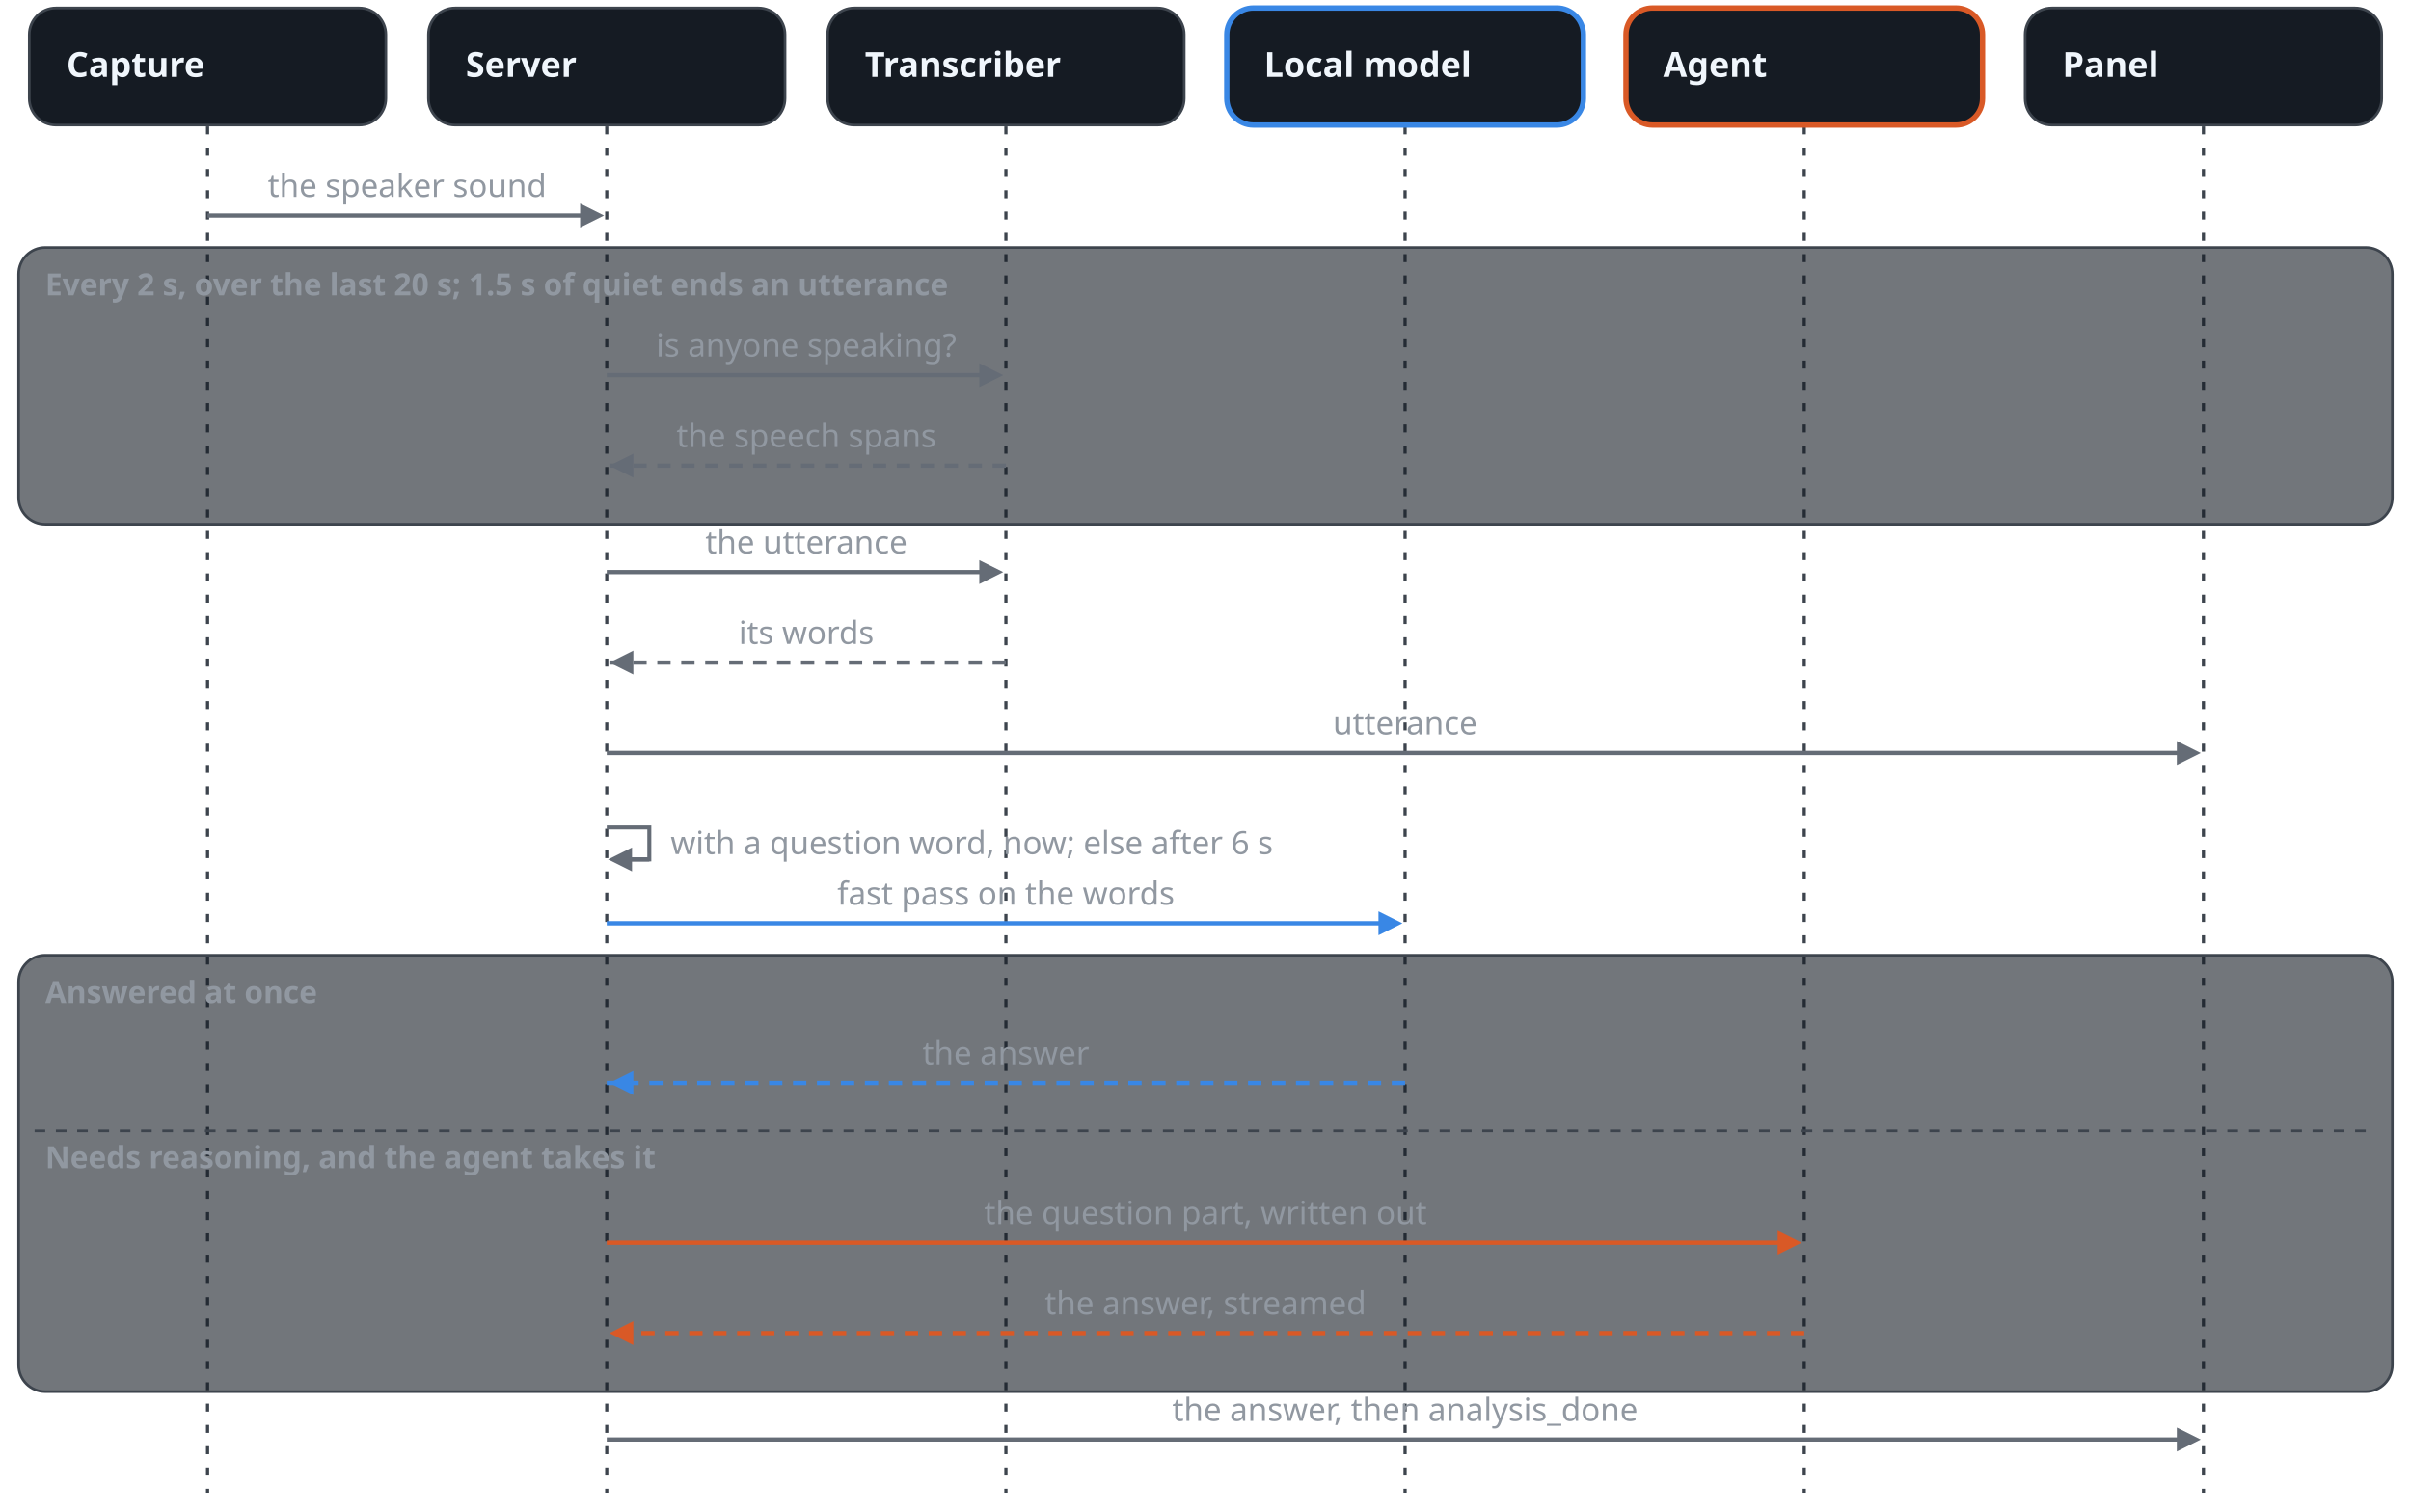
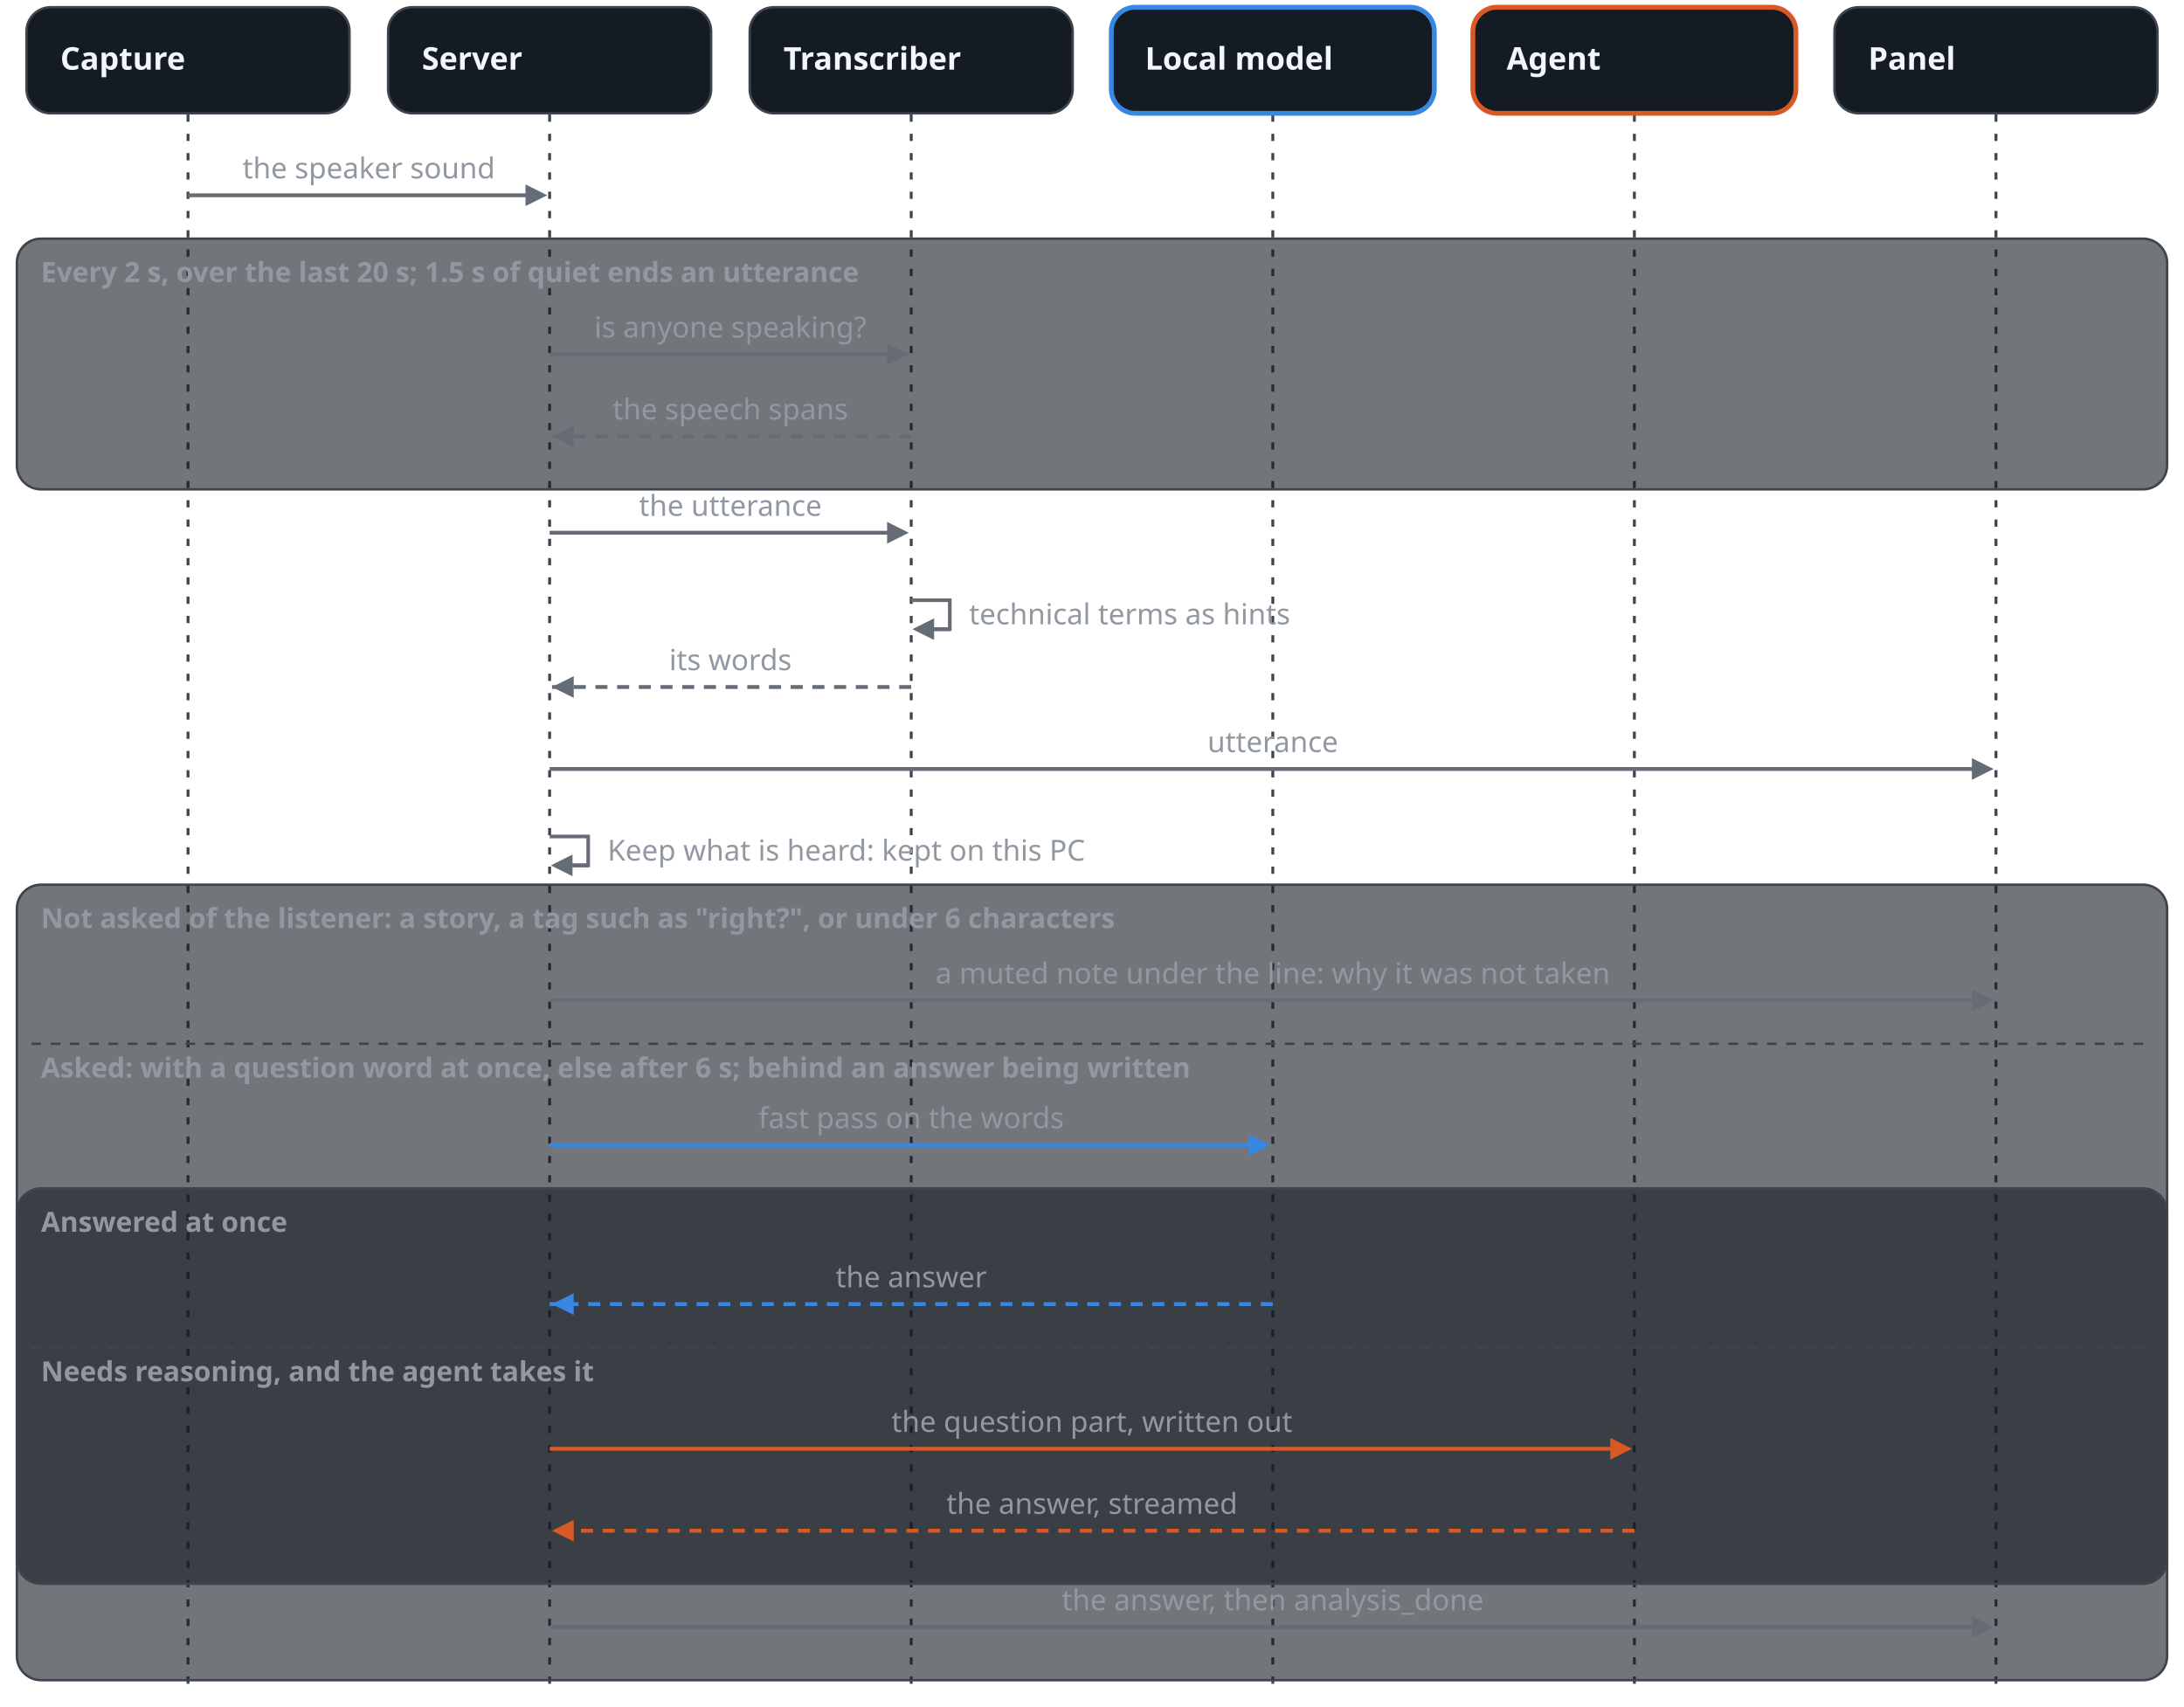
- <svg xmlns="http://www.w3.org/2000/svg" viewBox="-3 -3 906 568" width="906" height="568" font-family="-apple-system, BlinkMacSystemFont, 'Segoe UI', 'Noto Sans', Helvetica, Arial, sans-serif" role="img" aria-label="A spoken problem: the capture program sends the speaker sound; every two seconds the server finds speech in it, and once a speaker pauses the transcriber writes the utterance down; a question word sends it to be solved at once, otherwise after six seconds of quiet; the local model's fast pass answers, or the agent gets the question written out; the answer reaches the panel">
-   <path d="M825,44.5 V558" stroke="#3d444d" stroke-width="1.2" stroke-dasharray="3 5" />
-   <path d="M675,44.5 V558" stroke="#3d444d" stroke-width="1.2" stroke-dasharray="3 5" />
-   <path d="M525,44.5 V558" stroke="#3d444d" stroke-width="1.2" stroke-dasharray="3 5" />
-   <path d="M375,44.5 V558" stroke="#3d444d" stroke-width="1.2" stroke-dasharray="3 5" />
-   <path d="M225,44.5 V558" stroke="#3d444d" stroke-width="1.2" stroke-dasharray="3 5" />
-   <path d="M75,44.5 V558" stroke="#3d444d" stroke-width="1.2" stroke-dasharray="3 5" />
-   <rect x="4" y="356" width="892" height="164" rx="10" fill="#151b23" fill-opacity="0.6" stroke="#3d444d" stroke-width="1" />
-   <rect x="4" y="90" width="892" height="104" rx="10" fill="#151b23" fill-opacity="0.6" stroke="#3d444d" stroke-width="1" />
+ <svg xmlns="http://www.w3.org/2000/svg" viewBox="-3 -3 906 708" width="906" height="708" font-family="-apple-system, BlinkMacSystemFont, 'Segoe UI', 'Noto Sans', Helvetica, Arial, sans-serif" role="img" aria-label="A spoken problem: the capture program sends the speaker sound; every two seconds the server finds speech in it, and once a speaker pauses the transcriber writes the utterance down, with technical terms as hints, and the line can be kept on this PC; speech that asks the listener nothing, such as a story or a tag question, gets a note under its line; a question is solved at once with a question word, otherwise after six seconds, and waits behind an answer being written; the local model's fast pass answers, or the agent gets the question written out; the answer reaches the panel">
+   <path d="M825,44.5 V698" stroke="#3d444d" stroke-width="1.2" stroke-dasharray="3 5" />
+   <path d="M675,44.5 V698" stroke="#3d444d" stroke-width="1.2" stroke-dasharray="3 5" />
+   <path d="M525,44.5 V698" stroke="#3d444d" stroke-width="1.2" stroke-dasharray="3 5" />
+   <path d="M375,44.5 V698" stroke="#3d444d" stroke-width="1.2" stroke-dasharray="3 5" />
+   <path d="M225,44.5 V698" stroke="#3d444d" stroke-width="1.2" stroke-dasharray="3 5" />
+   <path d="M75,44.5 V698" stroke="#3d444d" stroke-width="1.2" stroke-dasharray="3 5" />
+   <rect x="4" y="364" width="892" height="330" rx="10" fill="#151b23" fill-opacity="0.6" stroke="#3d444d" stroke-width="1" />
+   <rect x="4" y="490" width="892" height="164" rx="10" fill="#151b23" fill-opacity="0.6" stroke="#3d444d" stroke-width="1" />
+   <rect x="4" y="96" width="892" height="104" rx="10" fill="#151b23" fill-opacity="0.6" stroke="#3d444d" stroke-width="1" />
  <rect x="8" y="0" width="134" height="44" rx="10" fill="#151b23" stroke="#3d444d" stroke-width="1" />
  <text x="22" y="25.9" font-size="13" font-weight="600" fill="#f0f6fc" text-anchor="start" data-box="22,128">Capture</text>
  <rect x="158" y="0" width="134" height="44" rx="10" fill="#151b23" stroke="#3d444d" stroke-width="1" />
  <text x="172" y="25.9" font-size="13" font-weight="600" fill="#f0f6fc" text-anchor="start" data-box="172,278">Server</text>
  <rect x="308" y="0" width="134" height="44" rx="10" fill="#151b23" stroke="#3d444d" stroke-width="1" />
  <text x="322" y="25.9" font-size="13" font-weight="600" fill="#f0f6fc" text-anchor="start" data-box="322,428">Transcriber</text>
  <rect x="458" y="0" width="134" height="44" rx="10" fill="#151b23" stroke="#3987e5" stroke-width="2" />
  <text x="472" y="25.9" font-size="13" font-weight="600" fill="#f0f6fc" text-anchor="start" data-box="472,578">Local model</text>
  <rect x="608" y="0" width="134" height="44" rx="10" fill="#151b23" stroke="#d95926" stroke-width="2" />
  <text x="622" y="25.9" font-size="13" font-weight="600" fill="#f0f6fc" text-anchor="start" data-box="622,728">Agent</text>
  <rect x="758" y="0" width="134" height="44" rx="10" fill="#151b23" stroke="#3d444d" stroke-width="1" />
  <text x="772" y="25.9" font-size="13" font-weight="600" fill="#f0f6fc" text-anchor="start" data-box="772,878">Panel</text>
  <path d="M75,78 L217,78" fill="none" stroke="#656c76" stroke-width="1.6" stroke-linejoin="round" />
  <path d="M224,78 L215.0,82.5 L215.0,73.5 Z" fill="#656c76" data-tip="224,78" />
  <text x="150" y="71" font-size="12" fill="#9198a1" text-anchor="middle" data-box="81,219">the speaker sound</text>
-   <text x="14" y="108" font-size="11.5" font-weight="600" fill="#9198a1" text-anchor="start" data-box="14,886">Every 2 s, over the last 20 s; 1.5 s of quiet ends an utterance</text>
-   <path d="M225,138 L367,138" fill="none" stroke="#656c76" stroke-width="1.6" stroke-linejoin="round" />
-   <path d="M374,138 L365.0,142.5 L365.0,133.5 Z" fill="#656c76" data-tip="374,138" />
-   <text x="300" y="131" font-size="12" fill="#9198a1" text-anchor="middle" data-box="231,369">is anyone speaking?</text>
-   <path d="M375,172 H225" stroke="#656c76" stroke-width="1.6" stroke-dasharray="5 4" />
-   <path d="M233,172 L233,172" fill="none" stroke="#656c76" stroke-width="1.6" stroke-linejoin="round" />
-   <path d="M226,172 L235.0,167.5 L235.0,176.5 Z" fill="#656c76" data-tip="226,172" />
-   <text x="300" y="165" font-size="12" fill="#9198a1" text-anchor="middle" data-box="231,369">the speech spans</text>
-   <path d="M225,212 L367,212" fill="none" stroke="#656c76" stroke-width="1.6" stroke-linejoin="round" />
-   <path d="M374,212 L365.0,216.5 L365.0,207.5 Z" fill="#656c76" data-tip="374,212" />
-   <text x="300" y="205" font-size="12" fill="#9198a1" text-anchor="middle" data-box="231,369">the utterance</text>
-   <path d="M375,246 H225" stroke="#656c76" stroke-width="1.6" stroke-dasharray="5 4" />
-   <path d="M233,246 L233,246" fill="none" stroke="#656c76" stroke-width="1.6" stroke-linejoin="round" />
-   <path d="M226,246 L235.0,241.5 L235.0,250.5 Z" fill="#656c76" data-tip="226,246" />
-   <text x="300" y="239" font-size="12" fill="#9198a1" text-anchor="middle" data-box="231,369">its words</text>
-   <path d="M225,280 L817,280" fill="none" stroke="#656c76" stroke-width="1.6" stroke-linejoin="round" />
-   <path d="M824,280 L815.0,284.5 L815.0,275.5 Z" fill="#656c76" data-tip="824,280" />
-   <text x="525" y="273" font-size="12" fill="#9198a1" text-anchor="middle" data-box="231,819">utterance</text>
-   <path d="M225,308 h16 v12 h-9" fill="none" stroke="#656c76" stroke-width="1.5" />
-   <path d="M241,320 L232.5,320" fill="none" stroke="#656c76" stroke-width="1.6" stroke-linejoin="round" />
-   <path d="M225.5,320 L234.5,315.5 L234.5,324.5 Z" fill="#656c76" data-tip="225.5,320" />
-   <text x="249" y="318" font-size="12" fill="#9198a1" text-anchor="start" data-box="249,525">with a question word, now; else after 6 s</text>
-   <path d="M225,344 L517,344" fill="none" stroke="#3987e5" stroke-width="1.6" stroke-linejoin="round" />
-   <path d="M524,344 L515.0,348.5 L515.0,339.5 Z" fill="#3987e5" data-tip="524,344" />
-   <text x="375" y="337" font-size="12" fill="#9198a1" text-anchor="middle" data-box="231,519">fast pass on the words</text>
-   <text x="14" y="374" font-size="11.5" font-weight="600" fill="#9198a1" text-anchor="start" data-box="14,886">Answered at once</text>
-   <path d="M525,404 H225" stroke="#3987e5" stroke-width="1.6" stroke-dasharray="5 4" />
-   <path d="M233,404 L233,404" fill="none" stroke="#3987e5" stroke-width="1.6" stroke-linejoin="round" />
-   <path d="M226,404 L235.0,399.5 L235.0,408.5 Z" fill="#3987e5" data-tip="226,404" />
-   <text x="375" y="397" font-size="12" fill="#9198a1" text-anchor="middle" data-box="231,519">the answer</text>
-   <path d="M10,422 H890" stroke="#3d444d" stroke-width="1" stroke-dasharray="4 4" />
-   <text x="14" y="436" font-size="11.5" font-weight="600" fill="#9198a1" text-anchor="start" data-box="14,886">Needs reasoning, and the agent takes it</text>
-   <path d="M225,464 L667,464" fill="none" stroke="#d95926" stroke-width="1.6" stroke-linejoin="round" />
-   <path d="M674,464 L665.0,468.5 L665.0,459.5 Z" fill="#d95926" data-tip="674,464" />
-   <text x="450" y="457" font-size="12" fill="#9198a1" text-anchor="middle" data-box="231,669">the question part, written out</text>
-   <path d="M675,498 H225" stroke="#d95926" stroke-width="1.6" stroke-dasharray="5 4" />
-   <path d="M233,498 L233,498" fill="none" stroke="#d95926" stroke-width="1.6" stroke-linejoin="round" />
-   <path d="M226,498 L235.0,493.5 L235.0,502.5 Z" fill="#d95926" data-tip="226,498" />
-   <text x="450" y="491" font-size="12" fill="#9198a1" text-anchor="middle" data-box="231,669">the answer, streamed</text>
-   <path d="M225,538 L817,538" fill="none" stroke="#656c76" stroke-width="1.6" stroke-linejoin="round" />
-   <path d="M824,538 L815.0,542.5 L815.0,533.5 Z" fill="#656c76" data-tip="824,538" />
-   <text x="525" y="531" font-size="12" fill="#9198a1" text-anchor="middle" data-box="231,819">the answer, then analysis_done</text>
+   <text x="14" y="114" font-size="11.5" font-weight="600" fill="#9198a1" text-anchor="start" data-box="14,886">Every 2 s, over the last 20 s; 1.5 s of quiet ends an utterance</text>
+   <path d="M225,144 L367,144" fill="none" stroke="#656c76" stroke-width="1.6" stroke-linejoin="round" />
+   <path d="M374,144 L365.0,148.5 L365.0,139.5 Z" fill="#656c76" data-tip="374,144" />
+   <text x="300" y="137" font-size="12" fill="#9198a1" text-anchor="middle" data-box="231,369">is anyone speaking?</text>
+   <path d="M375,178 H225" stroke="#656c76" stroke-width="1.6" stroke-dasharray="5 4" />
+   <path d="M233,178 L233,178" fill="none" stroke="#656c76" stroke-width="1.6" stroke-linejoin="round" />
+   <path d="M226,178 L235.0,173.5 L235.0,182.5 Z" fill="#656c76" data-tip="226,178" />
+   <text x="300" y="171" font-size="12" fill="#9198a1" text-anchor="middle" data-box="231,369">the speech spans</text>
+   <path d="M225,218 L367,218" fill="none" stroke="#656c76" stroke-width="1.6" stroke-linejoin="round" />
+   <path d="M374,218 L365.0,222.5 L365.0,213.5 Z" fill="#656c76" data-tip="374,218" />
+   <text x="300" y="211" font-size="12" fill="#9198a1" text-anchor="middle" data-box="231,369">the utterance</text>
+   <path d="M375,246 h16 v12 h-9" fill="none" stroke="#656c76" stroke-width="1.5" />
+   <path d="M391,258 L382.5,258" fill="none" stroke="#656c76" stroke-width="1.6" stroke-linejoin="round" />
+   <path d="M375.5,258 L384.5,253.5 L384.5,262.5 Z" fill="#656c76" data-tip="375.5,258" />
+   <text x="399" y="256" font-size="12" fill="#9198a1" text-anchor="start" data-box="399,675">technical terms as hints</text>
+   <path d="M375,282 H225" stroke="#656c76" stroke-width="1.6" stroke-dasharray="5 4" />
+   <path d="M233,282 L233,282" fill="none" stroke="#656c76" stroke-width="1.6" stroke-linejoin="round" />
+   <path d="M226,282 L235.0,277.5 L235.0,286.5 Z" fill="#656c76" data-tip="226,282" />
+   <text x="300" y="275" font-size="12" fill="#9198a1" text-anchor="middle" data-box="231,369">its words</text>
+   <path d="M225,316 L817,316" fill="none" stroke="#656c76" stroke-width="1.6" stroke-linejoin="round" />
+   <path d="M824,316 L815.0,320.5 L815.0,311.5 Z" fill="#656c76" data-tip="824,316" />
+   <text x="525" y="309" font-size="12" fill="#9198a1" text-anchor="middle" data-box="231,819">utterance</text>
+   <path d="M225,344 h16 v12 h-9" fill="none" stroke="#656c76" stroke-width="1.5" />
+   <path d="M241,356 L232.5,356" fill="none" stroke="#656c76" stroke-width="1.6" stroke-linejoin="round" />
+   <path d="M225.5,356 L234.5,351.5 L234.5,360.5 Z" fill="#656c76" data-tip="225.5,356" />
+   <text x="249" y="354" font-size="12" fill="#9198a1" text-anchor="start" data-box="249,525">Keep what is heard: kept on this PC</text>
+   <text x="14" y="382" font-size="11.5" font-weight="600" fill="#9198a1" text-anchor="start" data-box="14,886">Not asked of the listener: a story, a tag such as "right?", or under 6 characters</text>
+   <path d="M225,412 L817,412" fill="none" stroke="#656c76" stroke-width="1.6" stroke-linejoin="round" />
+   <path d="M824,412 L815.0,416.5 L815.0,407.5 Z" fill="#656c76" data-tip="824,412" />
+   <text x="525" y="405" font-size="12" fill="#9198a1" text-anchor="middle" data-box="231,819">a muted note under the line: why it was not taken</text>
+   <path d="M10,430 H890" stroke="#3d444d" stroke-width="1" stroke-dasharray="4 4" />
+   <text x="14" y="444" font-size="11.5" font-weight="600" fill="#9198a1" text-anchor="start" data-box="14,886">Asked: with a question word at once, else after 6 s; behind an answer being written</text>
+   <path d="M225,472 L517,472" fill="none" stroke="#3987e5" stroke-width="1.6" stroke-linejoin="round" />
+   <path d="M524,472 L515.0,476.5 L515.0,467.5 Z" fill="#3987e5" data-tip="524,472" />
+   <text x="375" y="465" font-size="12" fill="#9198a1" text-anchor="middle" data-box="231,519">fast pass on the words</text>
+   <text x="14" y="508" font-size="11.5" font-weight="600" fill="#9198a1" text-anchor="start" data-box="14,886">Answered at once</text>
+   <path d="M525,538 H225" stroke="#3987e5" stroke-width="1.6" stroke-dasharray="5 4" />
+   <path d="M233,538 L233,538" fill="none" stroke="#3987e5" stroke-width="1.6" stroke-linejoin="round" />
+   <path d="M226,538 L235.0,533.5 L235.0,542.5 Z" fill="#3987e5" data-tip="226,538" />
+   <text x="375" y="531" font-size="12" fill="#9198a1" text-anchor="middle" data-box="231,519">the answer</text>
+   <path d="M10,556 H890" stroke="#3d444d" stroke-width="1" stroke-dasharray="4 4" />
+   <text x="14" y="570" font-size="11.5" font-weight="600" fill="#9198a1" text-anchor="start" data-box="14,886">Needs reasoning, and the agent takes it</text>
+   <path d="M225,598 L667,598" fill="none" stroke="#d95926" stroke-width="1.6" stroke-linejoin="round" />
+   <path d="M674,598 L665.0,602.5 L665.0,593.5 Z" fill="#d95926" data-tip="674,598" />
+   <text x="450" y="591" font-size="12" fill="#9198a1" text-anchor="middle" data-box="231,669">the question part, written out</text>
+   <path d="M675,632 H225" stroke="#d95926" stroke-width="1.6" stroke-dasharray="5 4" />
+   <path d="M233,632 L233,632" fill="none" stroke="#d95926" stroke-width="1.6" stroke-linejoin="round" />
+   <path d="M226,632 L235.0,627.5 L235.0,636.5 Z" fill="#d95926" data-tip="226,632" />
+   <text x="450" y="625" font-size="12" fill="#9198a1" text-anchor="middle" data-box="231,669">the answer, streamed</text>
+   <path d="M225,672 L817,672" fill="none" stroke="#656c76" stroke-width="1.6" stroke-linejoin="round" />
+   <path d="M824,672 L815.0,676.5 L815.0,667.5 Z" fill="#656c76" data-tip="824,672" />
+   <text x="525" y="665" font-size="12" fill="#9198a1" text-anchor="middle" data-box="231,819">the answer, then analysis_done</text>
</svg>
